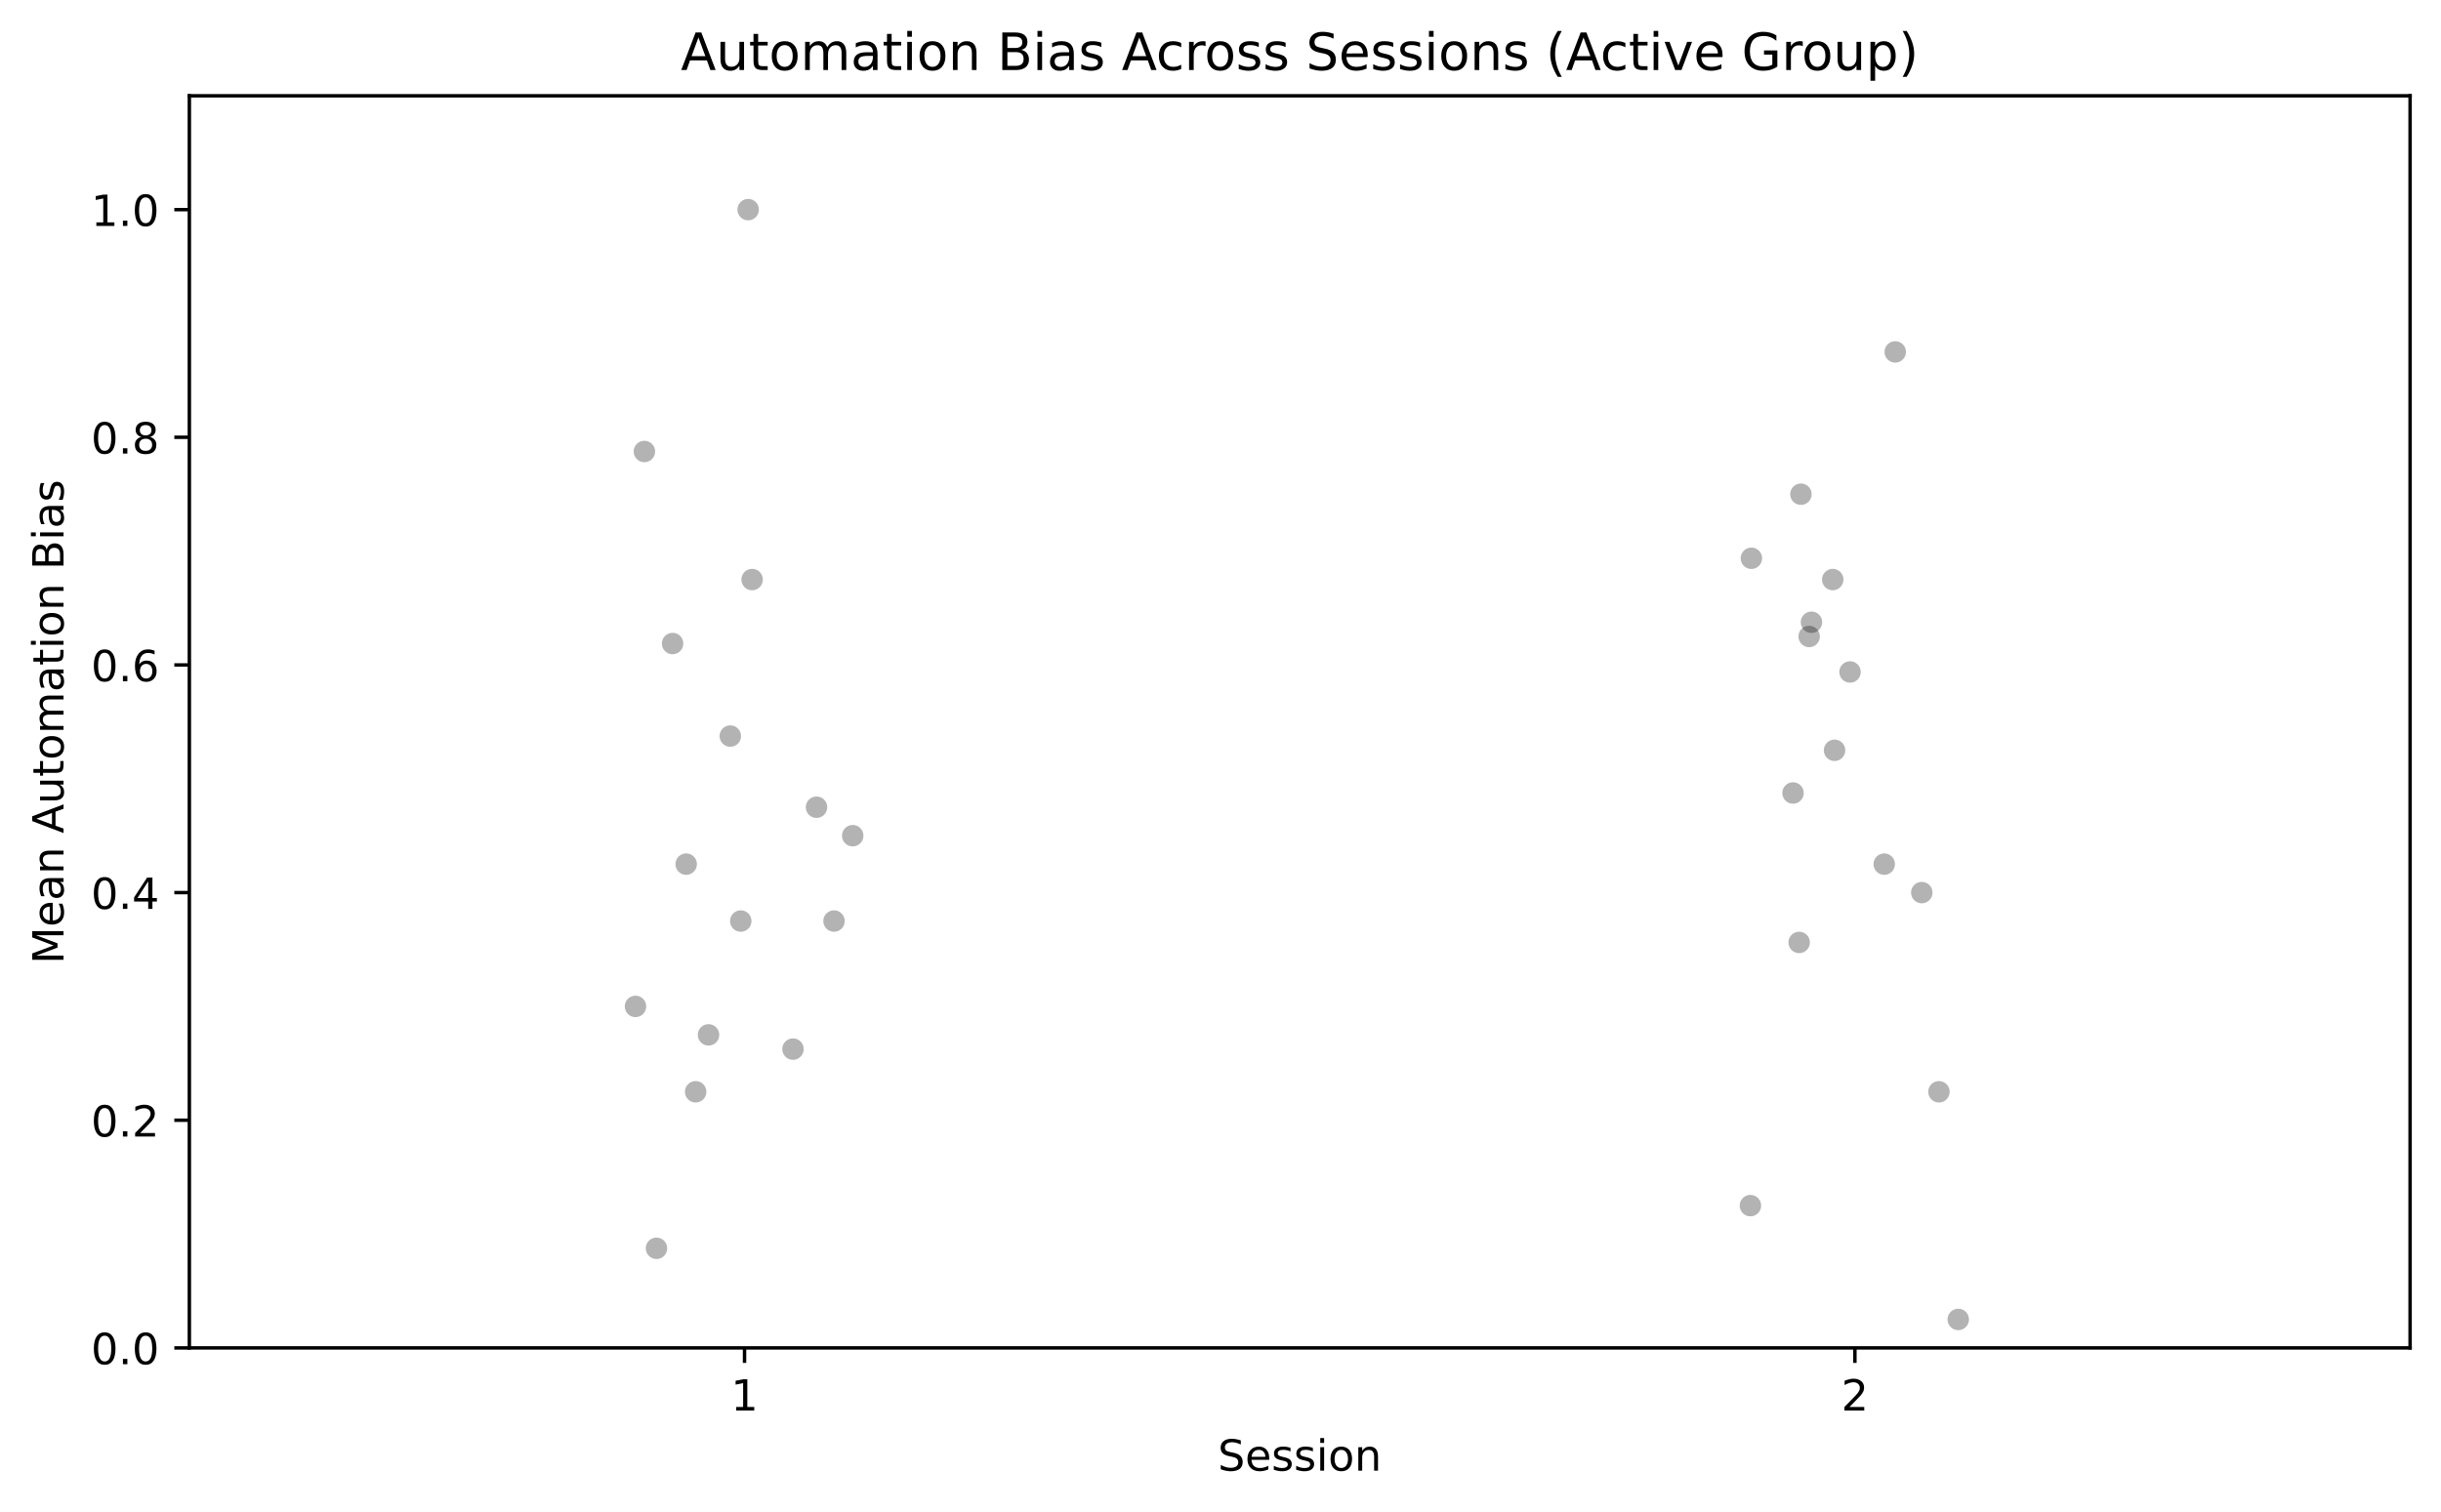
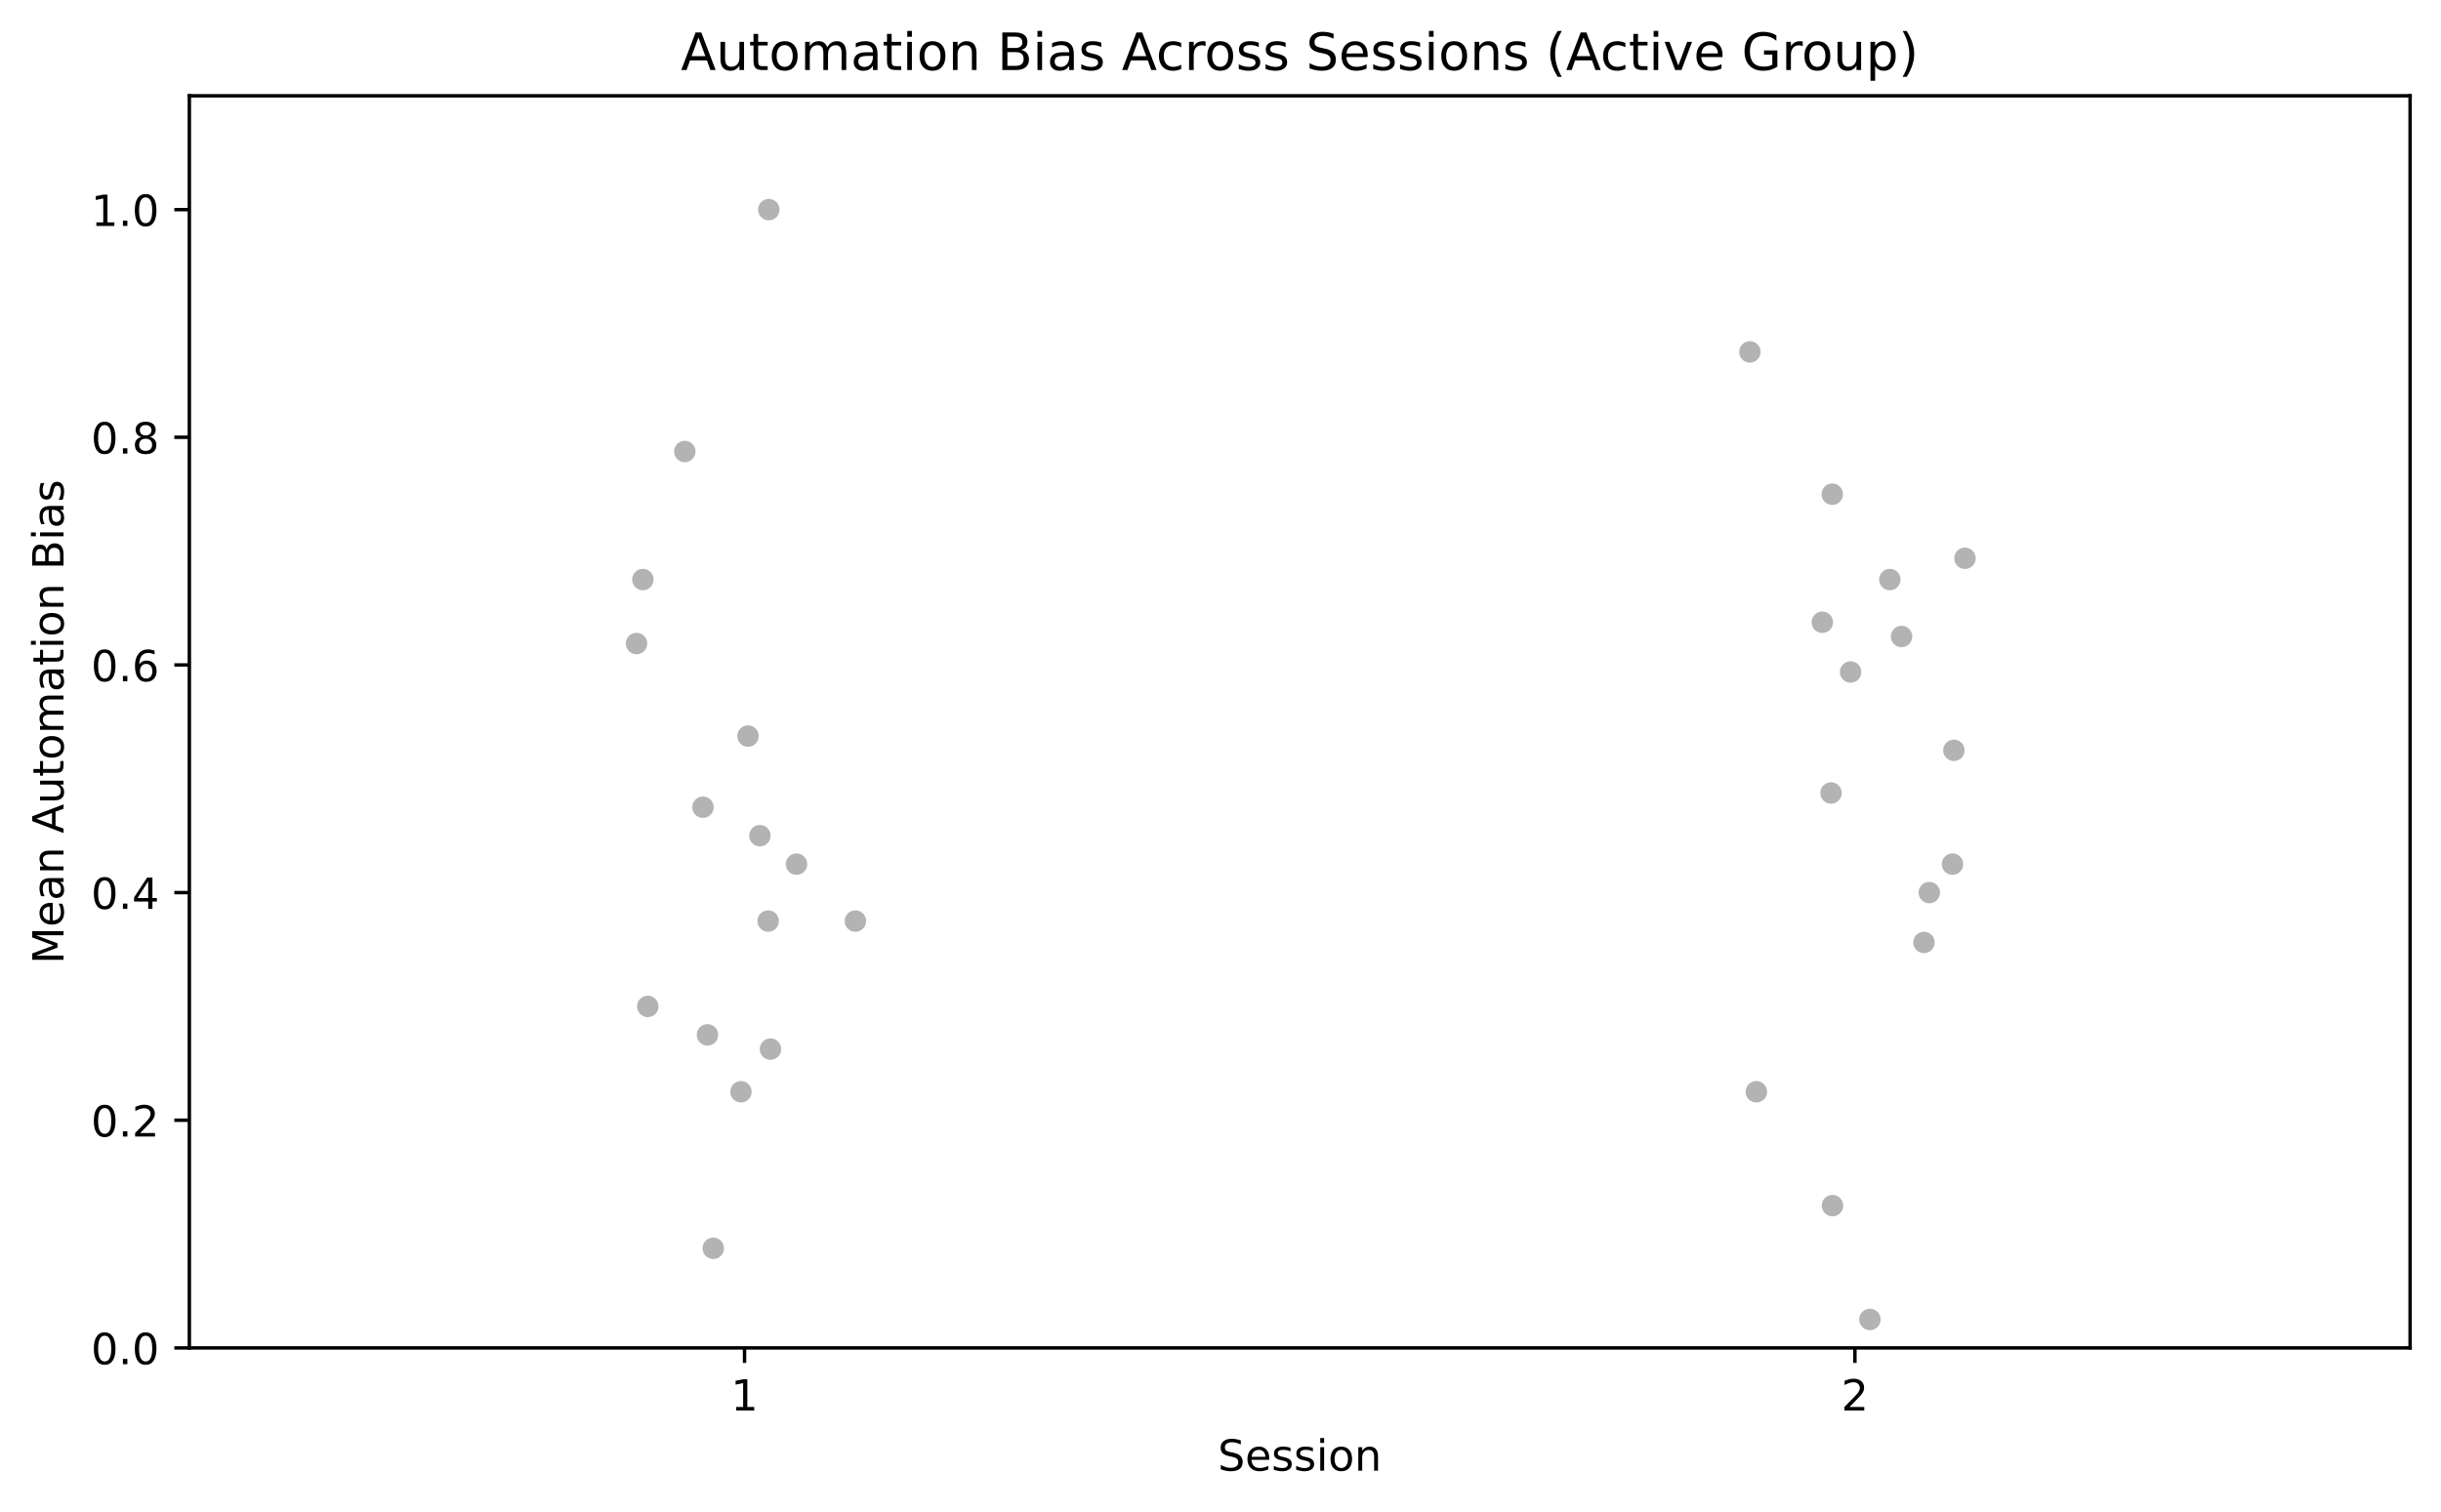
<svg xmlns="http://www.w3.org/2000/svg" xmlns:xlink="http://www.w3.org/1999/xlink" width="568.542pt" height="352.237pt" viewBox="0 0 568.542 352.237" version="1.1">
  <defs>
    <style type="text/css">*{stroke-linejoin: round; stroke-linecap: butt}</style>
  </defs>
  <g id="figure_1">
    <g id="patch_1">
      <path d="M 0 352.237  L 568.542 352.237  L 568.542 0  L 0 0  z " style="fill: #ffffff" />
    </g>
    <g id="axes_1">
      <g id="patch_2">
        <path d="M 44.104 314.036  L 561.342 314.036  L 561.342 22.318  L 44.104 22.318  z " style="fill: #ffffff" />
      </g>
      <g id="matplotlib.axis_1">
        <g id="xtick_1">
          <g id="line2d_1">
            <defs>
-               <path id="maea6a11951" d="M 0 0  L 0 3.5  " style="stroke: #000000; stroke-width: 0.8" />
+               <path id="m3cb1a6985b" d="M 0 0  L 0 3.5  " style="stroke: #000000; stroke-width: 0.8" />
            </defs>
            <g>
-               <use xlink:href="#maea6a11951" x="173.413" y="314.036" style="stroke: #000000; stroke-width: 0.8" />
+               <use xlink:href="#m3cb1a6985b" x="173.413" y="314.036" style="stroke: #000000; stroke-width: 0.8" />
            </g>
          </g>
          <g id="text_1">
            <g transform="translate(170.2321 328.6334) scale(0.1 -0.1)">
              <defs>
                <path id="DejaVuSans-14" d="M 794 531  L 1825 531  L 1825 4091  L 703 3866  L 703 4441  L 1819 4666  L 2450 4666  L 2450 531  L 3481 531  L 3481 0  L 794 0  L 794 531  z " transform="scale(0.015625)" />
              </defs>
              <use xlink:href="#DejaVuSans-14" />
            </g>
          </g>
        </g>
        <g id="xtick_2">
          <g id="line2d_2">
            <g>
-               <use xlink:href="#maea6a11951" x="432.032" y="314.036" style="stroke: #000000; stroke-width: 0.8" />
+               <use xlink:href="#m3cb1a6985b" x="432.032" y="314.036" style="stroke: #000000; stroke-width: 0.8" />
            </g>
          </g>
          <g id="text_2">
            <g transform="translate(428.8509 328.6334) scale(0.1 -0.1)">
              <defs>
                <path id="DejaVuSans-15" d="M 1228 531  L 3431 531  L 3431 0  L 469 0  L 469 531  Q 828 903 1448 1529  Q 2069 2156 2228 2338  Q 2531 2678 2651 2914  Q 2772 3150 2772 3378  Q 2772 3750 2511 3984  Q 2250 4219 1831 4219  Q 1534 4219 1204 4116  Q 875 4013 500 3803  L 500 4441  Q 881 4594 1212 4672  Q 1544 4750 1819 4750  Q 2544 4750 2975 4387  Q 3406 4025 3406 3419  Q 3406 3131 3298 2873  Q 3191 2616 2906 2266  Q 2828 2175 2409 1742  Q 1991 1309 1228 531  z " transform="scale(0.015625)" />
              </defs>
              <use xlink:href="#DejaVuSans-15" />
            </g>
          </g>
        </g>
        <g id="text_3">
          <g transform="translate(283.6454 342.6342) scale(0.1 -0.1)">
            <defs>
              <path id="DejaVuSans-36" d="M 3425 4513  L 3425 3897  Q 3066 4069 2747 4153  Q 2428 4238 2131 4238  Q 1616 4238 1336 4038  Q 1056 3838 1056 3469  Q 1056 3159 1242 3001  Q 1428 2844 1947 2747  L 2328 2669  Q 3034 2534 3370 2195  Q 3706 1856 3706 1288  Q 3706 609 3251 259  Q 2797 -91 1919 -91  Q 1588 -91 1214 -16  Q 841 59 441 206  L 441 856  Q 825 641 1194 531  Q 1563 422 1919 422  Q 2459 422 2753 634  Q 3047 847 3047 1241  Q 3047 1584 2836 1778  Q 2625 1972 2144 2069  L 1759 2144  Q 1053 2284 737 2584  Q 422 2884 422 3419  Q 422 4038 858 4394  Q 1294 4750 2059 4750  Q 2388 4750 2728 4690  Q 3069 4631 3425 4513  z " transform="scale(0.015625)" />
              <path id="DejaVuSans-48" d="M 3597 1894  L 3597 1613  L 953 1613  Q 991 1019 1311 708  Q 1631 397 2203 397  Q 2534 397 2845 478  Q 3156 559 3463 722  L 3463 178  Q 3153 47 2828 -22  Q 2503 -91 2169 -91  Q 1331 -91 842 396  Q 353 884 353 1716  Q 353 2575 817 3079  Q 1281 3584 2069 3584  Q 2775 3584 3186 3129  Q 3597 2675 3597 1894  z M 3022 2063  Q 3016 2534 2758 2815  Q 2500 3097 2075 3097  Q 1594 3097 1305 2825  Q 1016 2553 972 2059  L 3022 2063  z " transform="scale(0.015625)" />
              <path id="DejaVuSans-56" d="M 2834 3397  L 2834 2853  Q 2591 2978 2328 3040  Q 2066 3103 1784 3103  Q 1356 3103 1142 2972  Q 928 2841 928 2578  Q 928 2378 1081 2264  Q 1234 2150 1697 2047  L 1894 2003  Q 2506 1872 2764 1633  Q 3022 1394 3022 966  Q 3022 478 2636 193  Q 2250 -91 1575 -91  Q 1294 -91 989 -36  Q 684 19 347 128  L 347 722  Q 666 556 975 473  Q 1284 391 1588 391  Q 1994 391 2212 530  Q 2431 669 2431 922  Q 2431 1156 2273 1281  Q 2116 1406 1581 1522  L 1381 1569  Q 847 1681 609 1914  Q 372 2147 372 2553  Q 372 3047 722 3315  Q 1072 3584 1716 3584  Q 2034 3584 2315 3537  Q 2597 3491 2834 3397  z " transform="scale(0.015625)" />
              <path id="DejaVuSans-4c" d="M 603 3500  L 1178 3500  L 1178 0  L 603 0  L 603 3500  z M 603 4863  L 1178 4863  L 1178 4134  L 603 4134  L 603 4863  z " transform="scale(0.015625)" />
              <path id="DejaVuSans-52" d="M 1959 3097  Q 1497 3097 1228 2736  Q 959 2375 959 1747  Q 959 1119 1226 758  Q 1494 397 1959 397  Q 2419 397 2687 759  Q 2956 1122 2956 1747  Q 2956 2369 2687 2733  Q 2419 3097 1959 3097  z M 1959 3584  Q 2709 3584 3137 3096  Q 3566 2609 3566 1747  Q 3566 888 3137 398  Q 2709 -91 1959 -91  Q 1206 -91 779 398  Q 353 888 353 1747  Q 353 2609 779 3096  Q 1206 3584 1959 3584  z " transform="scale(0.015625)" />
              <path id="DejaVuSans-51" d="M 3513 2113  L 3513 0  L 2938 0  L 2938 2094  Q 2938 2591 2744 2837  Q 2550 3084 2163 3084  Q 1697 3084 1428 2787  Q 1159 2491 1159 1978  L 1159 0  L 581 0  L 581 3500  L 1159 3500  L 1159 2956  Q 1366 3272 1645 3428  Q 1925 3584 2291 3584  Q 2894 3584 3203 3211  Q 3513 2838 3513 2113  z " transform="scale(0.015625)" />
            </defs>
            <use xlink:href="#DejaVuSans-36" />
            <use xlink:href="#DejaVuSans-48" transform="translate(63.48438 0)" />
            <use xlink:href="#DejaVuSans-56" transform="translate(125.0156 0)" />
            <use xlink:href="#DejaVuSans-56" transform="translate(177.1094 0)" />
            <use xlink:href="#DejaVuSans-4c" transform="translate(229.2031 0)" />
            <use xlink:href="#DejaVuSans-52" transform="translate(256.9844 0)" />
            <use xlink:href="#DejaVuSans-51" transform="translate(318.1719 0)" />
          </g>
        </g>
      </g>
      <g id="matplotlib.axis_2">
        <g id="ytick_1">
          <g id="line2d_3">
            <defs>
-               <path id="mec1437544c" d="M 0 0  L -3.5 0  " style="stroke: #000000; stroke-width: 0.8" />
+               <path id="m87e5e11b22" d="M 0 0  L -3.5 0  " style="stroke: #000000; stroke-width: 0.8" />
            </defs>
            <g>
-               <use xlink:href="#mec1437544c" x="44.104" y="314.036" style="stroke: #000000; stroke-width: 0.8" />
+               <use xlink:href="#m87e5e11b22" x="44.104" y="314.036" style="stroke: #000000; stroke-width: 0.8" />
            </g>
          </g>
          <g id="text_4">
            <g transform="translate(21.20078 317.8346) scale(0.1 -0.1)">
              <defs>
                <path id="DejaVuSans-13" d="M 2034 4250  Q 1547 4250 1301 3770  Q 1056 3291 1056 2328  Q 1056 1369 1301 889  Q 1547 409 2034 409  Q 2525 409 2770 889  Q 3016 1369 3016 2328  Q 3016 3291 2770 3770  Q 2525 4250 2034 4250  z M 2034 4750  Q 2819 4750 3233 4129  Q 3647 3509 3647 2328  Q 3647 1150 3233 529  Q 2819 -91 2034 -91  Q 1250 -91 836 529  Q 422 1150 422 2328  Q 422 3509 836 4129  Q 1250 4750 2034 4750  z " transform="scale(0.015625)" />
                <path id="DejaVuSans-11" d="M 684 794  L 1344 794  L 1344 0  L 684 0  L 684 794  z " transform="scale(0.015625)" />
              </defs>
              <use xlink:href="#DejaVuSans-13" />
              <use xlink:href="#DejaVuSans-11" transform="translate(63.625 0)" />
              <use xlink:href="#DejaVuSans-13" transform="translate(95.40625 0)" />
            </g>
          </g>
        </g>
        <g id="ytick_2">
          <g id="line2d_4">
            <g>
-               <use xlink:href="#mec1437544c" x="44.104" y="260.996" style="stroke: #000000; stroke-width: 0.8" />
+               <use xlink:href="#m87e5e11b22" x="44.104" y="260.996" style="stroke: #000000; stroke-width: 0.8" />
            </g>
          </g>
          <g id="text_5">
            <g transform="translate(21.20078 264.795) scale(0.1 -0.1)">
              <use xlink:href="#DejaVuSans-13" />
              <use xlink:href="#DejaVuSans-11" transform="translate(63.625 0)" />
              <use xlink:href="#DejaVuSans-15" transform="translate(95.40625 0)" />
            </g>
          </g>
        </g>
        <g id="ytick_3">
          <g id="line2d_5">
            <g>
-               <use xlink:href="#mec1437544c" x="44.104" y="207.957" style="stroke: #000000; stroke-width: 0.8" />
+               <use xlink:href="#m87e5e11b22" x="44.104" y="207.957" style="stroke: #000000; stroke-width: 0.8" />
            </g>
          </g>
          <g id="text_6">
            <g transform="translate(21.20078 211.7555) scale(0.1 -0.1)">
              <defs>
                <path id="DejaVuSans-17" d="M 2419 4116  L 825 1625  L 2419 1625  L 2419 4116  z M 2253 4666  L 3047 4666  L 3047 1625  L 3713 1625  L 3713 1100  L 3047 1100  L 3047 0  L 2419 0  L 2419 1100  L 313 1100  L 313 1709  L 2253 4666  z " transform="scale(0.015625)" />
              </defs>
              <use xlink:href="#DejaVuSans-13" />
              <use xlink:href="#DejaVuSans-11" transform="translate(63.625 0)" />
              <use xlink:href="#DejaVuSans-17" transform="translate(95.40625 0)" />
            </g>
          </g>
        </g>
        <g id="ytick_4">
          <g id="line2d_6">
            <g>
-               <use xlink:href="#mec1437544c" x="44.104" y="154.917" style="stroke: #000000; stroke-width: 0.8" />
+               <use xlink:href="#m87e5e11b22" x="44.104" y="154.917" style="stroke: #000000; stroke-width: 0.8" />
            </g>
          </g>
          <g id="text_7">
            <g transform="translate(21.20078 158.7159) scale(0.1 -0.1)">
              <defs>
                <path id="DejaVuSans-19" d="M 2113 2584  Q 1688 2584 1439 2293  Q 1191 2003 1191 1497  Q 1191 994 1439 701  Q 1688 409 2113 409  Q 2538 409 2786 701  Q 3034 994 3034 1497  Q 3034 2003 2786 2293  Q 2538 2584 2113 2584  z M 3366 4563  L 3366 3988  Q 3128 4100 2886 4159  Q 2644 4219 2406 4219  Q 1781 4219 1451 3797  Q 1122 3375 1075 2522  Q 1259 2794 1537 2939  Q 1816 3084 2150 3084  Q 2853 3084 3261 2657  Q 3669 2231 3669 1497  Q 3669 778 3244 343  Q 2819 -91 2113 -91  Q 1303 -91 875 529  Q 447 1150 447 2328  Q 447 3434 972 4092  Q 1497 4750 2381 4750  Q 2619 4750 2861 4703  Q 3103 4656 3366 4563  z " transform="scale(0.015625)" />
              </defs>
              <use xlink:href="#DejaVuSans-13" />
              <use xlink:href="#DejaVuSans-11" transform="translate(63.625 0)" />
              <use xlink:href="#DejaVuSans-19" transform="translate(95.40625 0)" />
            </g>
          </g>
        </g>
        <g id="ytick_5">
          <g id="line2d_7">
            <g>
-               <use xlink:href="#mec1437544c" x="44.104" y="101.877" style="stroke: #000000; stroke-width: 0.8" />
+               <use xlink:href="#m87e5e11b22" x="44.104" y="101.877" style="stroke: #000000; stroke-width: 0.8" />
            </g>
          </g>
          <g id="text_8">
            <g transform="translate(21.20078 105.6763) scale(0.1 -0.1)">
              <defs>
                <path id="DejaVuSans-1b" d="M 2034 2216  Q 1584 2216 1326 1975  Q 1069 1734 1069 1313  Q 1069 891 1326 650  Q 1584 409 2034 409  Q 2484 409 2743 651  Q 3003 894 3003 1313  Q 3003 1734 2745 1975  Q 2488 2216 2034 2216  z M 1403 2484  Q 997 2584 770 2862  Q 544 3141 544 3541  Q 544 4100 942 4425  Q 1341 4750 2034 4750  Q 2731 4750 3128 4425  Q 3525 4100 3525 3541  Q 3525 3141 3298 2862  Q 3072 2584 2669 2484  Q 3125 2378 3379 2068  Q 3634 1759 3634 1313  Q 3634 634 3220 271  Q 2806 -91 2034 -91  Q 1263 -91 848 271  Q 434 634 434 1313  Q 434 1759 690 2068  Q 947 2378 1403 2484  z M 1172 3481  Q 1172 3119 1398 2916  Q 1625 2713 2034 2713  Q 2441 2713 2670 2916  Q 2900 3119 2900 3481  Q 2900 3844 2670 4047  Q 2441 4250 2034 4250  Q 1625 4250 1398 4047  Q 1172 3844 1172 3481  z " transform="scale(0.015625)" />
              </defs>
              <use xlink:href="#DejaVuSans-13" />
              <use xlink:href="#DejaVuSans-11" transform="translate(63.625 0)" />
              <use xlink:href="#DejaVuSans-1b" transform="translate(95.40625 0)" />
            </g>
          </g>
        </g>
        <g id="ytick_6">
          <g id="line2d_8">
            <g>
-               <use xlink:href="#mec1437544c" x="44.104" y="48.838" style="stroke: #000000; stroke-width: 0.8" />
+               <use xlink:href="#m87e5e11b22" x="44.104" y="48.838" style="stroke: #000000; stroke-width: 0.8" />
            </g>
          </g>
          <g id="text_9">
            <g transform="translate(21.20078 52.63674) scale(0.1 -0.1)">
              <use xlink:href="#DejaVuSans-14" />
              <use xlink:href="#DejaVuSans-11" transform="translate(63.625 0)" />
              <use xlink:href="#DejaVuSans-13" transform="translate(95.40625 0)" />
            </g>
          </g>
        </g>
        <g id="text_10">
          <g transform="translate(14.79844 224.5871) rotate(-90) scale(0.1 -0.1)">
            <defs>
              <path id="DejaVuSans-30" d="M 628 4666  L 1569 4666  L 2759 1491  L 3956 4666  L 4897 4666  L 4897 0  L 4281 0  L 4281 4097  L 3078 897  L 2444 897  L 1241 4097  L 1241 0  L 628 0  L 628 4666  z " transform="scale(0.015625)" />
              <path id="DejaVuSans-44" d="M 2194 1759  Q 1497 1759 1228 1600  Q 959 1441 959 1056  Q 959 750 1161 570  Q 1363 391 1709 391  Q 2188 391 2477 730  Q 2766 1069 2766 1631  L 2766 1759  L 2194 1759  z M 3341 1997  L 3341 0  L 2766 0  L 2766 531  Q 2569 213 2275 61  Q 1981 -91 1556 -91  Q 1019 -91 701 211  Q 384 513 384 1019  Q 384 1609 779 1909  Q 1175 2209 1959 2209  L 2766 2209  L 2766 2266  Q 2766 2663 2505 2880  Q 2244 3097 1772 3097  Q 1472 3097 1187 3025  Q 903 2953 641 2809  L 641 3341  Q 956 3463 1253 3523  Q 1550 3584 1831 3584  Q 2591 3584 2966 3190  Q 3341 2797 3341 1997  z " transform="scale(0.015625)" />
              <path id="DejaVuSans-3" transform="scale(0.015625)" />
              <path id="DejaVuSans-24" d="M 2188 4044  L 1331 1722  L 3047 1722  L 2188 4044  z M 1831 4666  L 2547 4666  L 4325 0  L 3669 0  L 3244 1197  L 1141 1197  L 716 0  L 50 0  L 1831 4666  z " transform="scale(0.015625)" />
              <path id="DejaVuSans-58" d="M 544 1381  L 544 3500  L 1119 3500  L 1119 1403  Q 1119 906 1312 657  Q 1506 409 1894 409  Q 2359 409 2629 706  Q 2900 1003 2900 1516  L 2900 3500  L 3475 3500  L 3475 0  L 2900 0  L 2900 538  Q 2691 219 2414 64  Q 2138 -91 1772 -91  Q 1169 -91 856 284  Q 544 659 544 1381  z M 1991 3584  L 1991 3584  z " transform="scale(0.015625)" />
              <path id="DejaVuSans-57" d="M 1172 4494  L 1172 3500  L 2356 3500  L 2356 3053  L 1172 3053  L 1172 1153  Q 1172 725 1289 603  Q 1406 481 1766 481  L 2356 481  L 2356 0  L 1766 0  Q 1100 0 847 248  Q 594 497 594 1153  L 594 3053  L 172 3053  L 172 3500  L 594 3500  L 594 4494  L 1172 4494  z " transform="scale(0.015625)" />
              <path id="DejaVuSans-50" d="M 3328 2828  Q 3544 3216 3844 3400  Q 4144 3584 4550 3584  Q 5097 3584 5394 3201  Q 5691 2819 5691 2113  L 5691 0  L 5113 0  L 5113 2094  Q 5113 2597 4934 2840  Q 4756 3084 4391 3084  Q 3944 3084 3684 2787  Q 3425 2491 3425 1978  L 3425 0  L 2847 0  L 2847 2094  Q 2847 2600 2669 2842  Q 2491 3084 2119 3084  Q 1678 3084 1418 2786  Q 1159 2488 1159 1978  L 1159 0  L 581 0  L 581 3500  L 1159 3500  L 1159 2956  Q 1356 3278 1631 3431  Q 1906 3584 2284 3584  Q 2666 3584 2933 3390  Q 3200 3197 3328 2828  z " transform="scale(0.015625)" />
              <path id="DejaVuSans-25" d="M 1259 2228  L 1259 519  L 2272 519  Q 2781 519 3026 730  Q 3272 941 3272 1375  Q 3272 1813 3026 2020  Q 2781 2228 2272 2228  L 1259 2228  z M 1259 4147  L 1259 2741  L 2194 2741  Q 2656 2741 2882 2914  Q 3109 3088 3109 3444  Q 3109 3797 2882 3972  Q 2656 4147 2194 4147  L 1259 4147  z M 628 4666  L 2241 4666  Q 2963 4666 3353 4366  Q 3744 4066 3744 3513  Q 3744 3084 3544 2831  Q 3344 2578 2956 2516  Q 3422 2416 3680 2098  Q 3938 1781 3938 1306  Q 3938 681 3513 340  Q 3088 0 2303 0  L 628 0  L 628 4666  z " transform="scale(0.015625)" />
            </defs>
            <use xlink:href="#DejaVuSans-30" />
            <use xlink:href="#DejaVuSans-48" transform="translate(86.28125 0)" />
            <use xlink:href="#DejaVuSans-44" transform="translate(147.8125 0)" />
            <use xlink:href="#DejaVuSans-51" transform="translate(209.0938 0)" />
            <use xlink:href="#DejaVuSans-3" transform="translate(272.4688 0)" />
            <use xlink:href="#DejaVuSans-24" transform="translate(304.25 0)" />
            <use xlink:href="#DejaVuSans-58" transform="translate(372.6562 0)" />
            <use xlink:href="#DejaVuSans-57" transform="translate(436.0312 0)" />
            <use xlink:href="#DejaVuSans-52" transform="translate(475.2344 0)" />
            <use xlink:href="#DejaVuSans-50" transform="translate(536.4219 0)" />
            <use xlink:href="#DejaVuSans-44" transform="translate(633.8281 0)" />
            <use xlink:href="#DejaVuSans-57" transform="translate(695.1094 0)" />
            <use xlink:href="#DejaVuSans-4c" transform="translate(734.3125 0)" />
            <use xlink:href="#DejaVuSans-52" transform="translate(762.0938 0)" />
            <use xlink:href="#DejaVuSans-51" transform="translate(823.2812 0)" />
            <use xlink:href="#DejaVuSans-3" transform="translate(886.6562 0)" />
            <use xlink:href="#DejaVuSans-25" transform="translate(918.4375 0)" />
            <use xlink:href="#DejaVuSans-4c" transform="translate(987.0469 0)" />
            <use xlink:href="#DejaVuSans-44" transform="translate(1014.828 0)" />
            <use xlink:href="#DejaVuSans-56" transform="translate(1076.109 0)" />
          </g>
        </g>
      </g>
      <g id="patch_3">
        <path d="M 44.104 314.036  L 44.104 22.318  " style="fill: none; stroke: #000000; stroke-width: 0.8; stroke-linejoin: miter; stroke-linecap: square" />
      </g>
      <g id="patch_4">
        <path d="M 561.342 314.036  L 561.342 22.318  " style="fill: none; stroke: #000000; stroke-width: 0.8; stroke-linejoin: miter; stroke-linecap: square" />
      </g>
      <g id="patch_5">
        <path d="M 44.104 314.036  L 561.342 314.036  " style="fill: none; stroke: #000000; stroke-width: 0.8; stroke-linejoin: miter; stroke-linecap: square" />
      </g>
      <g id="patch_6">
        <path d="M 44.104 22.318  L 561.342 22.318  " style="fill: none; stroke: #000000; stroke-width: 0.8; stroke-linejoin: miter; stroke-linecap: square" />
      </g>
      <g id="PathCollection_1">
        <defs>
-           <path id="m091be66ff6" d="M 0 2.5  C 0.663 2.5 1.299 2.237 1.768 1.768  C 2.237 1.299 2.5 0.663 2.5 0  C 2.5 -0.663 2.237 -1.299 1.768 -1.768  C 1.299 -2.237 0.663 -2.5 0 -2.5  C -0.663 -2.5 -1.299 -2.237 -1.768 -1.768  C -2.237 -1.299 -2.5 -0.663 -2.5 0  C -2.5 0.663 -2.237 1.299 -1.768 1.768  C -1.299 2.237 -0.663 2.5 0 2.5  z " />
+           <path id="m4acb65d9dd" d="M 0 2.5  C 0.663 2.5 1.299 2.237 1.768 1.768  C 2.237 1.299 2.5 0.663 2.5 0  C 2.5 -0.663 2.237 -1.299 1.768 -1.768  C 1.299 -2.237 0.663 -2.5 0 -2.5  C -0.663 -2.5 -1.299 -2.237 -1.768 -1.768  C -2.237 -1.299 -2.5 -0.663 -2.5 0  C -2.5 0.663 -2.237 1.299 -1.768 1.768  C -1.299 2.237 -0.663 2.5 0 2.5  z " />
        </defs>
-         <g clip-path="url(#p27888d8334)">
-           <use xlink:href="#m091be66ff6" x="162.028" y="254.366" style="fill-opacity: 0.3" />
-           <use xlink:href="#m091be66ff6" x="175.175" y="135.027" style="fill-opacity: 0.3" />
-           <use xlink:href="#m091be66ff6" x="148.015" y="234.476" style="fill-opacity: 0.3" />
-           <use xlink:href="#m091be66ff6" x="152.905" y="290.831" style="fill-opacity: 0.3" />
-           <use xlink:href="#m091be66ff6" x="184.7" y="244.421" style="fill-opacity: 0.3" />
-           <use xlink:href="#m091be66ff6" x="194.254" y="214.587" style="fill-opacity: 0.3" />
-           <use xlink:href="#m091be66ff6" x="156.655" y="149.931" style="fill-opacity: 0.3" />
-           <use xlink:href="#m091be66ff6" x="159.822" y="201.327" style="fill-opacity: 0.3" />
-           <use xlink:href="#m091be66ff6" x="150.087" y="105.192" style="fill-opacity: 0.3" />
-           <use xlink:href="#m091be66ff6" x="174.255" y="48.838" style="fill-opacity: 0.3" />
-           <use xlink:href="#m091be66ff6" x="198.608" y="194.697" style="fill-opacity: 0.3" />
-           <use xlink:href="#m091be66ff6" x="170.096" y="171.492" style="fill-opacity: 0.3" />
-           <use xlink:href="#m091be66ff6" x="172.533" y="214.587" style="fill-opacity: 0.3" />
-           <use xlink:href="#m091be66ff6" x="165.023" y="241.106" style="fill-opacity: 0.3" />
-           <use xlink:href="#m091be66ff6" x="190.179" y="188.067" style="fill-opacity: 0.3" />
+         <g clip-path="url(#pf47cc68732)">
+           <use xlink:href="#m4acb65d9dd" x="172.583" y="254.366" style="fill-opacity: 0.3" />
+           <use xlink:href="#m4acb65d9dd" x="149.732" y="135.027" style="fill-opacity: 0.3" />
+           <use xlink:href="#m4acb65d9dd" x="150.875" y="234.476" style="fill-opacity: 0.3" />
+           <use xlink:href="#m4acb65d9dd" x="166.124" y="290.831" style="fill-opacity: 0.3" />
+           <use xlink:href="#m4acb65d9dd" x="179.455" y="244.421" style="fill-opacity: 0.3" />
+           <use xlink:href="#m4acb65d9dd" x="178.91" y="214.587" style="fill-opacity: 0.3" />
+           <use xlink:href="#m4acb65d9dd" x="148.258" y="149.931" style="fill-opacity: 0.3" />
+           <use xlink:href="#m4acb65d9dd" x="185.52" y="201.327" style="fill-opacity: 0.3" />
+           <use xlink:href="#m4acb65d9dd" x="159.498" y="105.192" style="fill-opacity: 0.3" />
+           <use xlink:href="#m4acb65d9dd" x="179.06" y="48.838" style="fill-opacity: 0.3" />
+           <use xlink:href="#m4acb65d9dd" x="176.987" y="194.697" style="fill-opacity: 0.3" />
+           <use xlink:href="#m4acb65d9dd" x="174.218" y="171.492" style="fill-opacity: 0.3" />
+           <use xlink:href="#m4acb65d9dd" x="199.23" y="214.587" style="fill-opacity: 0.3" />
+           <use xlink:href="#m4acb65d9dd" x="164.773" y="241.106" style="fill-opacity: 0.3" />
+           <use xlink:href="#m4acb65d9dd" x="163.731" y="188.067" style="fill-opacity: 0.3" />
        </g>
      </g>
      <g id="PathCollection_2">
-         <g clip-path="url(#p27888d8334)">
-           <use xlink:href="#m091be66ff6" x="451.61" y="254.366" style="fill-opacity: 0.3" />
-           <use xlink:href="#m091be66ff6" x="419.459" y="115.137" style="fill-opacity: 0.3" />
-           <use xlink:href="#m091be66ff6" x="438.863" y="201.327" style="fill-opacity: 0.3" />
-           <use xlink:href="#m091be66ff6" x="456.104" y="307.406" style="fill-opacity: 0.3" />
-           <use xlink:href="#m091be66ff6" x="407.921" y="130.068" style="fill-opacity: 0.3" />
-           <use xlink:href="#m091be66ff6" x="417.619" y="184.752" style="fill-opacity: 0.3" />
-           <use xlink:href="#m091be66ff6" x="407.694" y="280.886" style="fill-opacity: 0.3" />
-           <use xlink:href="#m091be66ff6" x="441.426" y="81.988" style="fill-opacity: 0.3" />
-           <use xlink:href="#m091be66ff6" x="421.915" y="144.972" style="fill-opacity: 0.3" />
-           <use xlink:href="#m091be66ff6" x="421.378" y="148.287" style="fill-opacity: 0.3" />
-           <use xlink:href="#m091be66ff6" x="430.898" y="156.561" style="fill-opacity: 0.3" />
-           <use xlink:href="#m091be66ff6" x="426.869" y="135.027" style="fill-opacity: 0.3" />
-           <use xlink:href="#m091be66ff6" x="447.605" y="207.957" style="fill-opacity: 0.3" />
-           <use xlink:href="#m091be66ff6" x="427.291" y="174.807" style="fill-opacity: 0.3" />
-           <use xlink:href="#m091be66ff6" x="419.05" y="219.572" style="fill-opacity: 0.3" />
+         <g clip-path="url(#pf47cc68732)">
+           <use xlink:href="#m4acb65d9dd" x="409.079" y="254.366" style="fill-opacity: 0.3" />
+           <use xlink:href="#m4acb65d9dd" x="426.761" y="115.137" style="fill-opacity: 0.3" />
+           <use xlink:href="#m4acb65d9dd" x="454.762" y="201.327" style="fill-opacity: 0.3" />
+           <use xlink:href="#m4acb65d9dd" x="435.528" y="307.406" style="fill-opacity: 0.3" />
+           <use xlink:href="#m4acb65d9dd" x="457.664" y="130.068" style="fill-opacity: 0.3" />
+           <use xlink:href="#m4acb65d9dd" x="426.47" y="184.752" style="fill-opacity: 0.3" />
+           <use xlink:href="#m4acb65d9dd" x="426.811" y="280.886" style="fill-opacity: 0.3" />
+           <use xlink:href="#m4acb65d9dd" x="407.575" y="81.988" style="fill-opacity: 0.3" />
+           <use xlink:href="#m4acb65d9dd" x="424.44" y="144.972" style="fill-opacity: 0.3" />
+           <use xlink:href="#m4acb65d9dd" x="442.897" y="148.287" style="fill-opacity: 0.3" />
+           <use xlink:href="#m4acb65d9dd" x="431.027" y="156.561" style="fill-opacity: 0.3" />
+           <use xlink:href="#m4acb65d9dd" x="440.17" y="135.027" style="fill-opacity: 0.3" />
+           <use xlink:href="#m4acb65d9dd" x="449.36" y="207.957" style="fill-opacity: 0.3" />
+           <use xlink:href="#m4acb65d9dd" x="455.083" y="174.807" style="fill-opacity: 0.3" />
+           <use xlink:href="#m4acb65d9dd" x="448.115" y="219.572" style="fill-opacity: 0.3" />
        </g>
      </g>
      <g id="text_11">
        <g transform="translate(158.5755 16.31812) scale(0.12 -0.12)">
          <defs>
            <path id="DejaVuSans-46" d="M 3122 3366  L 3122 2828  Q 2878 2963 2633 3030  Q 2388 3097 2138 3097  Q 1578 3097 1268 2742  Q 959 2388 959 1747  Q 959 1106 1268 751  Q 1578 397 2138 397  Q 2388 397 2633 464  Q 2878 531 3122 666  L 3122 134  Q 2881 22 2623 -34  Q 2366 -91 2075 -91  Q 1284 -91 818 406  Q 353 903 353 1747  Q 353 2603 823 3093  Q 1294 3584 2113 3584  Q 2378 3584 2631 3529  Q 2884 3475 3122 3366  z " transform="scale(0.015625)" />
            <path id="DejaVuSans-55" d="M 2631 2963  Q 2534 3019 2420 3045  Q 2306 3072 2169 3072  Q 1681 3072 1420 2755  Q 1159 2438 1159 1844  L 1159 0  L 581 0  L 581 3500  L 1159 3500  L 1159 2956  Q 1341 3275 1631 3429  Q 1922 3584 2338 3584  Q 2397 3584 2469 3576  Q 2541 3569 2628 3553  L 2631 2963  z " transform="scale(0.015625)" />
            <path id="DejaVuSans-b" d="M 1984 4856  Q 1566 4138 1362 3434  Q 1159 2731 1159 2009  Q 1159 1288 1364 580  Q 1569 -128 1984 -844  L 1484 -844  Q 1016 -109 783 600  Q 550 1309 550 2009  Q 550 2706 781 3412  Q 1013 4119 1484 4856  L 1984 4856  z " transform="scale(0.015625)" />
            <path id="DejaVuSans-59" d="M 191 3500  L 800 3500  L 1894 563  L 2988 3500  L 3597 3500  L 2284 0  L 1503 0  L 191 3500  z " transform="scale(0.015625)" />
            <path id="DejaVuSans-2a" d="M 3809 666  L 3809 1919  L 2778 1919  L 2778 2438  L 4434 2438  L 4434 434  Q 4069 175 3628 42  Q 3188 -91 2688 -91  Q 1594 -91 976 548  Q 359 1188 359 2328  Q 359 3472 976 4111  Q 1594 4750 2688 4750  Q 3144 4750 3555 4637  Q 3966 4525 4313 4306  L 4313 3634  Q 3963 3931 3569 4081  Q 3175 4231 2741 4231  Q 1884 4231 1454 3753  Q 1025 3275 1025 2328  Q 1025 1384 1454 906  Q 1884 428 2741 428  Q 3075 428 3337 486  Q 3600 544 3809 666  z " transform="scale(0.015625)" />
            <path id="DejaVuSans-53" d="M 1159 525  L 1159 -1331  L 581 -1331  L 581 3500  L 1159 3500  L 1159 2969  Q 1341 3281 1617 3432  Q 1894 3584 2278 3584  Q 2916 3584 3314 3078  Q 3713 2572 3713 1747  Q 3713 922 3314 415  Q 2916 -91 2278 -91  Q 1894 -91 1617 61  Q 1341 213 1159 525  z M 3116 1747  Q 3116 2381 2855 2742  Q 2594 3103 2138 3103  Q 1681 3103 1420 2742  Q 1159 2381 1159 1747  Q 1159 1113 1420 752  Q 1681 391 2138 391  Q 2594 391 2855 752  Q 3116 1113 3116 1747  z " transform="scale(0.015625)" />
            <path id="DejaVuSans-c" d="M 513 4856  L 1013 4856  Q 1481 4119 1714 3412  Q 1947 2706 1947 2009  Q 1947 1309 1714 600  Q 1481 -109 1013 -844  L 513 -844  Q 928 -128 1133 580  Q 1338 1288 1338 2009  Q 1338 2731 1133 3434  Q 928 4138 513 4856  z " transform="scale(0.015625)" />
          </defs>
          <use xlink:href="#DejaVuSans-24" />
          <use xlink:href="#DejaVuSans-58" transform="translate(68.40625 0)" />
          <use xlink:href="#DejaVuSans-57" transform="translate(131.7812 0)" />
          <use xlink:href="#DejaVuSans-52" transform="translate(170.9844 0)" />
          <use xlink:href="#DejaVuSans-50" transform="translate(232.1719 0)" />
          <use xlink:href="#DejaVuSans-44" transform="translate(329.5781 0)" />
          <use xlink:href="#DejaVuSans-57" transform="translate(390.8594 0)" />
          <use xlink:href="#DejaVuSans-4c" transform="translate(430.0625 0)" />
          <use xlink:href="#DejaVuSans-52" transform="translate(457.8438 0)" />
          <use xlink:href="#DejaVuSans-51" transform="translate(519.0312 0)" />
          <use xlink:href="#DejaVuSans-3" transform="translate(582.4062 0)" />
          <use xlink:href="#DejaVuSans-25" transform="translate(614.1875 0)" />
          <use xlink:href="#DejaVuSans-4c" transform="translate(682.7969 0)" />
          <use xlink:href="#DejaVuSans-44" transform="translate(710.5781 0)" />
          <use xlink:href="#DejaVuSans-56" transform="translate(771.8594 0)" />
          <use xlink:href="#DejaVuSans-3" transform="translate(823.9531 0)" />
          <use xlink:href="#DejaVuSans-24" transform="translate(855.7344 0)" />
          <use xlink:href="#DejaVuSans-46" transform="translate(922.3906 0)" />
          <use xlink:href="#DejaVuSans-55" transform="translate(977.375 0)" />
          <use xlink:href="#DejaVuSans-52" transform="translate(1016.281 0)" />
          <use xlink:href="#DejaVuSans-56" transform="translate(1077.469 0)" />
          <use xlink:href="#DejaVuSans-56" transform="translate(1129.562 0)" />
          <use xlink:href="#DejaVuSans-3" transform="translate(1181.656 0)" />
          <use xlink:href="#DejaVuSans-36" transform="translate(1213.438 0)" />
          <use xlink:href="#DejaVuSans-48" transform="translate(1276.922 0)" />
          <use xlink:href="#DejaVuSans-56" transform="translate(1338.453 0)" />
          <use xlink:href="#DejaVuSans-56" transform="translate(1390.547 0)" />
          <use xlink:href="#DejaVuSans-4c" transform="translate(1442.641 0)" />
          <use xlink:href="#DejaVuSans-52" transform="translate(1470.422 0)" />
          <use xlink:href="#DejaVuSans-51" transform="translate(1531.609 0)" />
          <use xlink:href="#DejaVuSans-56" transform="translate(1594.984 0)" />
          <use xlink:href="#DejaVuSans-3" transform="translate(1647.078 0)" />
          <use xlink:href="#DejaVuSans-b" transform="translate(1678.859 0)" />
          <use xlink:href="#DejaVuSans-24" transform="translate(1717.875 0)" />
          <use xlink:href="#DejaVuSans-46" transform="translate(1784.531 0)" />
          <use xlink:href="#DejaVuSans-57" transform="translate(1839.516 0)" />
          <use xlink:href="#DejaVuSans-4c" transform="translate(1878.719 0)" />
          <use xlink:href="#DejaVuSans-59" transform="translate(1906.5 0)" />
          <use xlink:href="#DejaVuSans-48" transform="translate(1965.688 0)" />
          <use xlink:href="#DejaVuSans-3" transform="translate(2027.219 0)" />
          <use xlink:href="#DejaVuSans-2a" transform="translate(2059 0)" />
          <use xlink:href="#DejaVuSans-55" transform="translate(2136.484 0)" />
          <use xlink:href="#DejaVuSans-52" transform="translate(2175.391 0)" />
          <use xlink:href="#DejaVuSans-58" transform="translate(2236.578 0)" />
          <use xlink:href="#DejaVuSans-53" transform="translate(2299.953 0)" />
          <use xlink:href="#DejaVuSans-c" transform="translate(2363.438 0)" />
        </g>
      </g>
    </g>
  </g>
  <defs>
-     <clipPath id="p27888d8334">
+     <clipPath id="pf47cc68732">
      <rect x="44.104" y="22.318" width="517.238" height="291.718" />
    </clipPath>
  </defs>
</svg>
